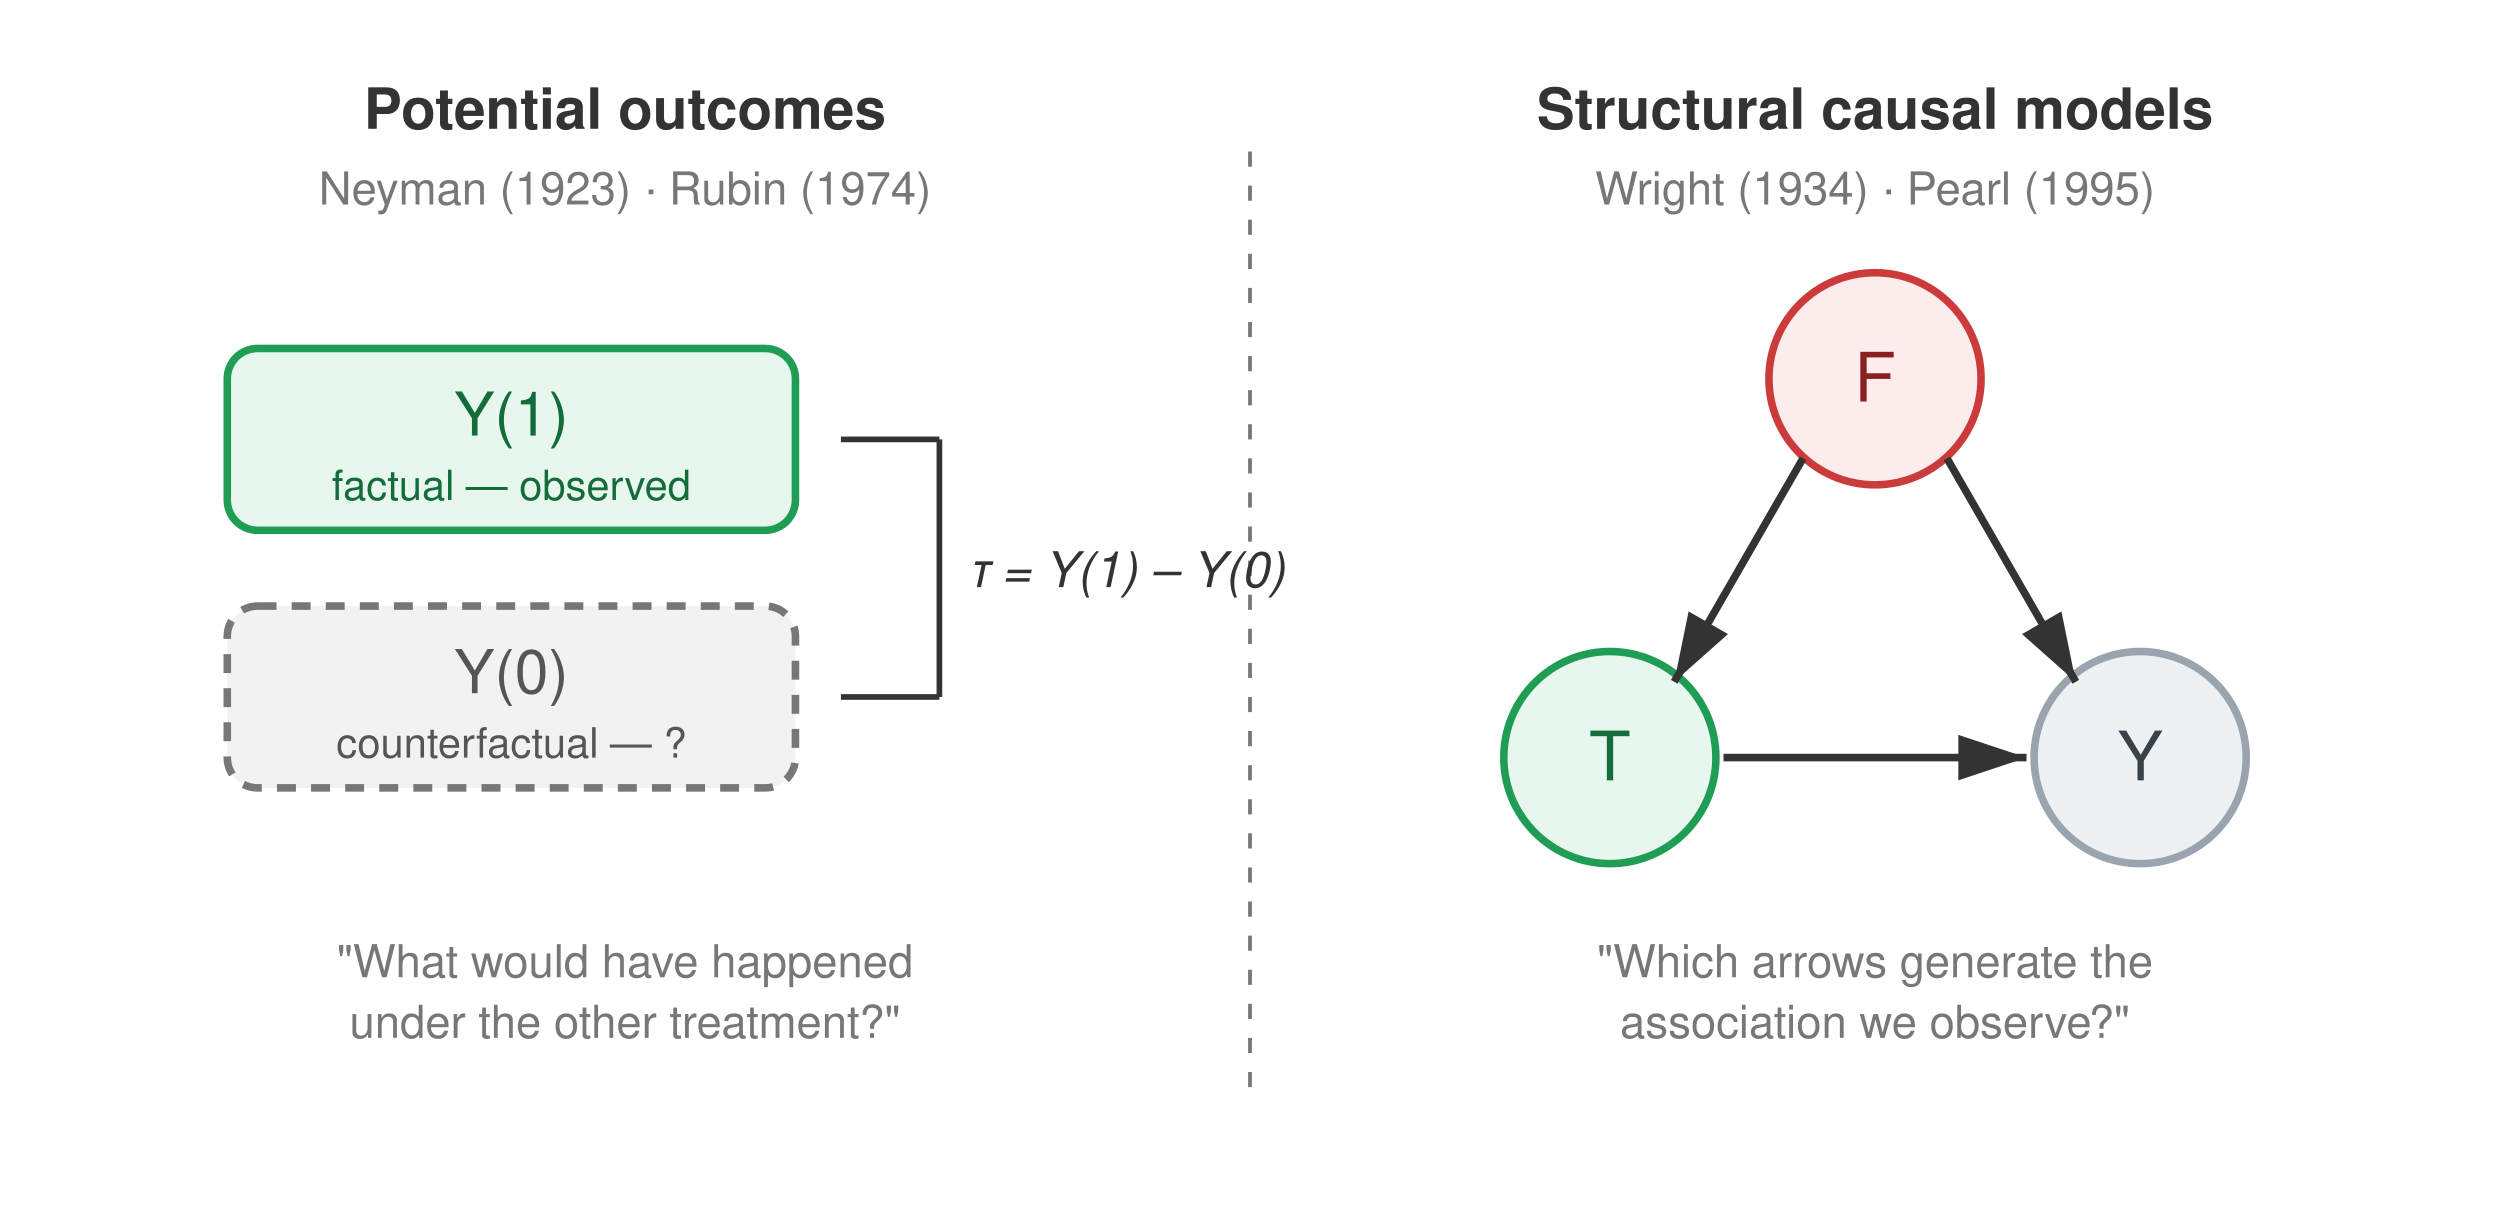
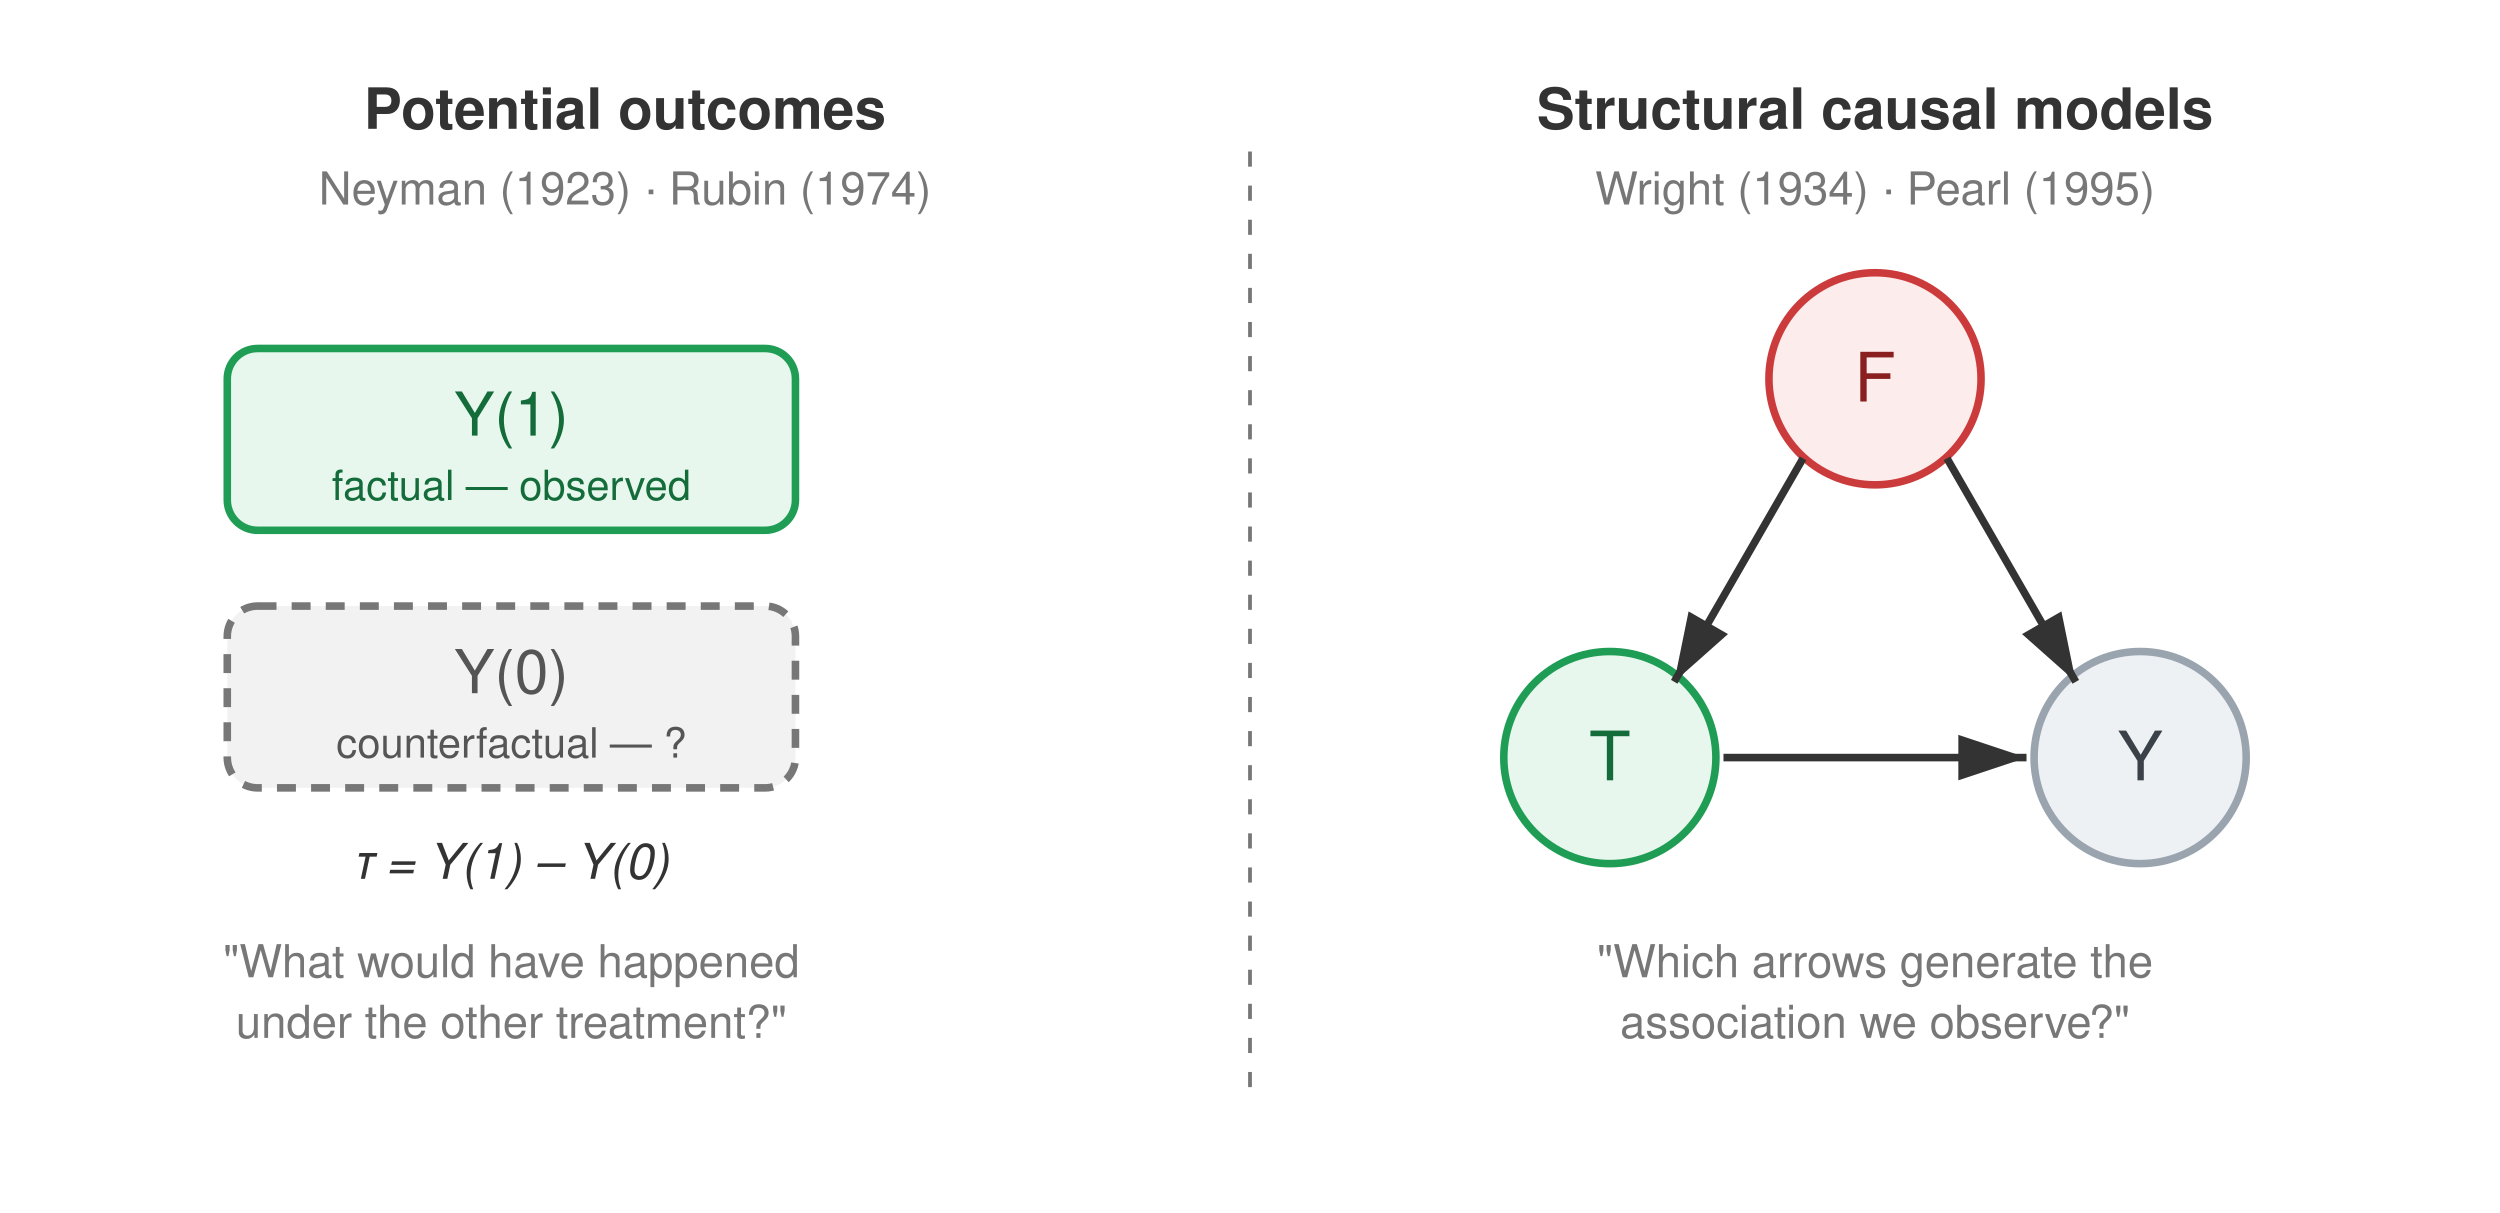
<svg xmlns="http://www.w3.org/2000/svg" width="660" height="320" viewBox="0 0 660 320" font-family="Helvetica, Arial, sans-serif">
  <style>
    .ink-l { stroke: #333; }
    .ink-t { fill: #333; }
    .muted { fill: #777; }
    .muted-l { stroke: #777; }
    .arrow { fill: #333; }
    @media (prefers-color-scheme: dark) {
      .ink-l { stroke: #c9d1d9; }
      .ink-t { fill: #e6edf3; }
      .muted { fill: #9aa4af; }
      .muted-l { stroke: #9aa4af; }
      .arrow { fill: #c9d1d9; }
    }
  </style>
  <defs>
    <marker id="arTrad" markerWidth="10" markerHeight="10" refX="9" refY="3" orient="auto" markerUnits="strokeWidth">
      <path class="arrow" d="M0,0 L9,3 L0,6 Z" />
    </marker>
  </defs>
  <line class="muted-l" x1="330" y1="40" x2="330" y2="288" stroke-width="1" stroke-dasharray="4,5" />
  <text class="ink-t" x="165" y="34" text-anchor="middle" font-size="15" font-weight="bold">Potential outcomes</text>
  <text class="muted" x="165" y="54" text-anchor="middle" font-size="12">Neyman (1923) · Rubin (1974)</text>
  <rect x="60" y="92" width="150" height="48" rx="8" fill="#e8f7ee" stroke="#1f9d55" stroke-width="2" />
  <text x="135" y="115" text-anchor="middle" font-size="16" fill="#136c3a">Y(1)</text>
  <text x="135" y="132" text-anchor="middle" font-size="11" fill="#136c3a">factual — observed</text>
  <rect x="60" y="160" width="150" height="48" rx="8" fill="#f2f2f2" stroke="#777" stroke-width="2" stroke-dasharray="5,4" />
  <text x="135" y="183" text-anchor="middle" font-size="16" fill="#555">Y(0)</text>
  <text x="135" y="200" text-anchor="middle" font-size="11" fill="#555">counterfactual — ?</text>
-   <line class="ink-l" x1="222" y1="116" x2="248" y2="116" stroke-width="1.5" />
-   <line class="ink-l" x1="222" y1="184" x2="248" y2="184" stroke-width="1.5" />
-   <line class="ink-l" x1="248" y1="116" x2="248" y2="184" stroke-width="1.5" />
-   <text class="ink-t" x="256" y="155" font-size="13" font-style="italic">τ = Y(1) – Y(0)</text>
-   <text class="muted" x="165" y="258" text-anchor="middle" font-size="12">"What would have happened</text>
-   <text class="muted" x="165" y="274" text-anchor="middle" font-size="12">under the other treatment?"</text>
+   <text class="ink-t" x="135" y="232" text-anchor="middle" font-size="13" font-style="italic">τ = Y(1) – Y(0)</text>
+   <text class="muted" x="135" y="258" text-anchor="middle" font-size="12">"What would have happened</text>
+   <text class="muted" x="135" y="274" text-anchor="middle" font-size="12">under the other treatment?"</text>
  <text class="ink-t" x="495" y="34" text-anchor="middle" font-size="15" font-weight="bold">Structural causal models</text>
  <text class="muted" x="495" y="54" text-anchor="middle" font-size="12">Wright (1934) · Pearl (1995)</text>
  <circle cx="495" cy="100" r="28" fill="#fdecec" stroke="#cc3b3b" stroke-width="2" />
  <text x="495" y="106" text-anchor="middle" font-size="18" fill="#8a1f1f">F</text>
  <circle cx="425" cy="200" r="28" fill="#e8f7ee" stroke="#1f9d55" stroke-width="2" />
  <text x="425" y="206" text-anchor="middle" font-size="18" fill="#136c3a">T</text>
  <circle cx="565" cy="200" r="28" fill="#eef1f4" stroke="#9aa4af" stroke-width="2" />
  <text x="565" y="206" text-anchor="middle" font-size="18" fill="#3a4149">Y</text>
  <line class="ink-l" x1="476" y1="121" x2="442" y2="180" stroke-width="2" marker-end="url(#arTrad)" />
  <line class="ink-l" x1="514" y1="121" x2="548" y2="180" stroke-width="2" marker-end="url(#arTrad)" />
  <line class="ink-l" x1="455" y1="200" x2="535" y2="200" stroke-width="2" marker-end="url(#arTrad)" />
  <text class="muted" x="495" y="258" text-anchor="middle" font-size="12">"Which arrows generate the</text>
  <text class="muted" x="495" y="274" text-anchor="middle" font-size="12">association we observe?"</text>
</svg>
